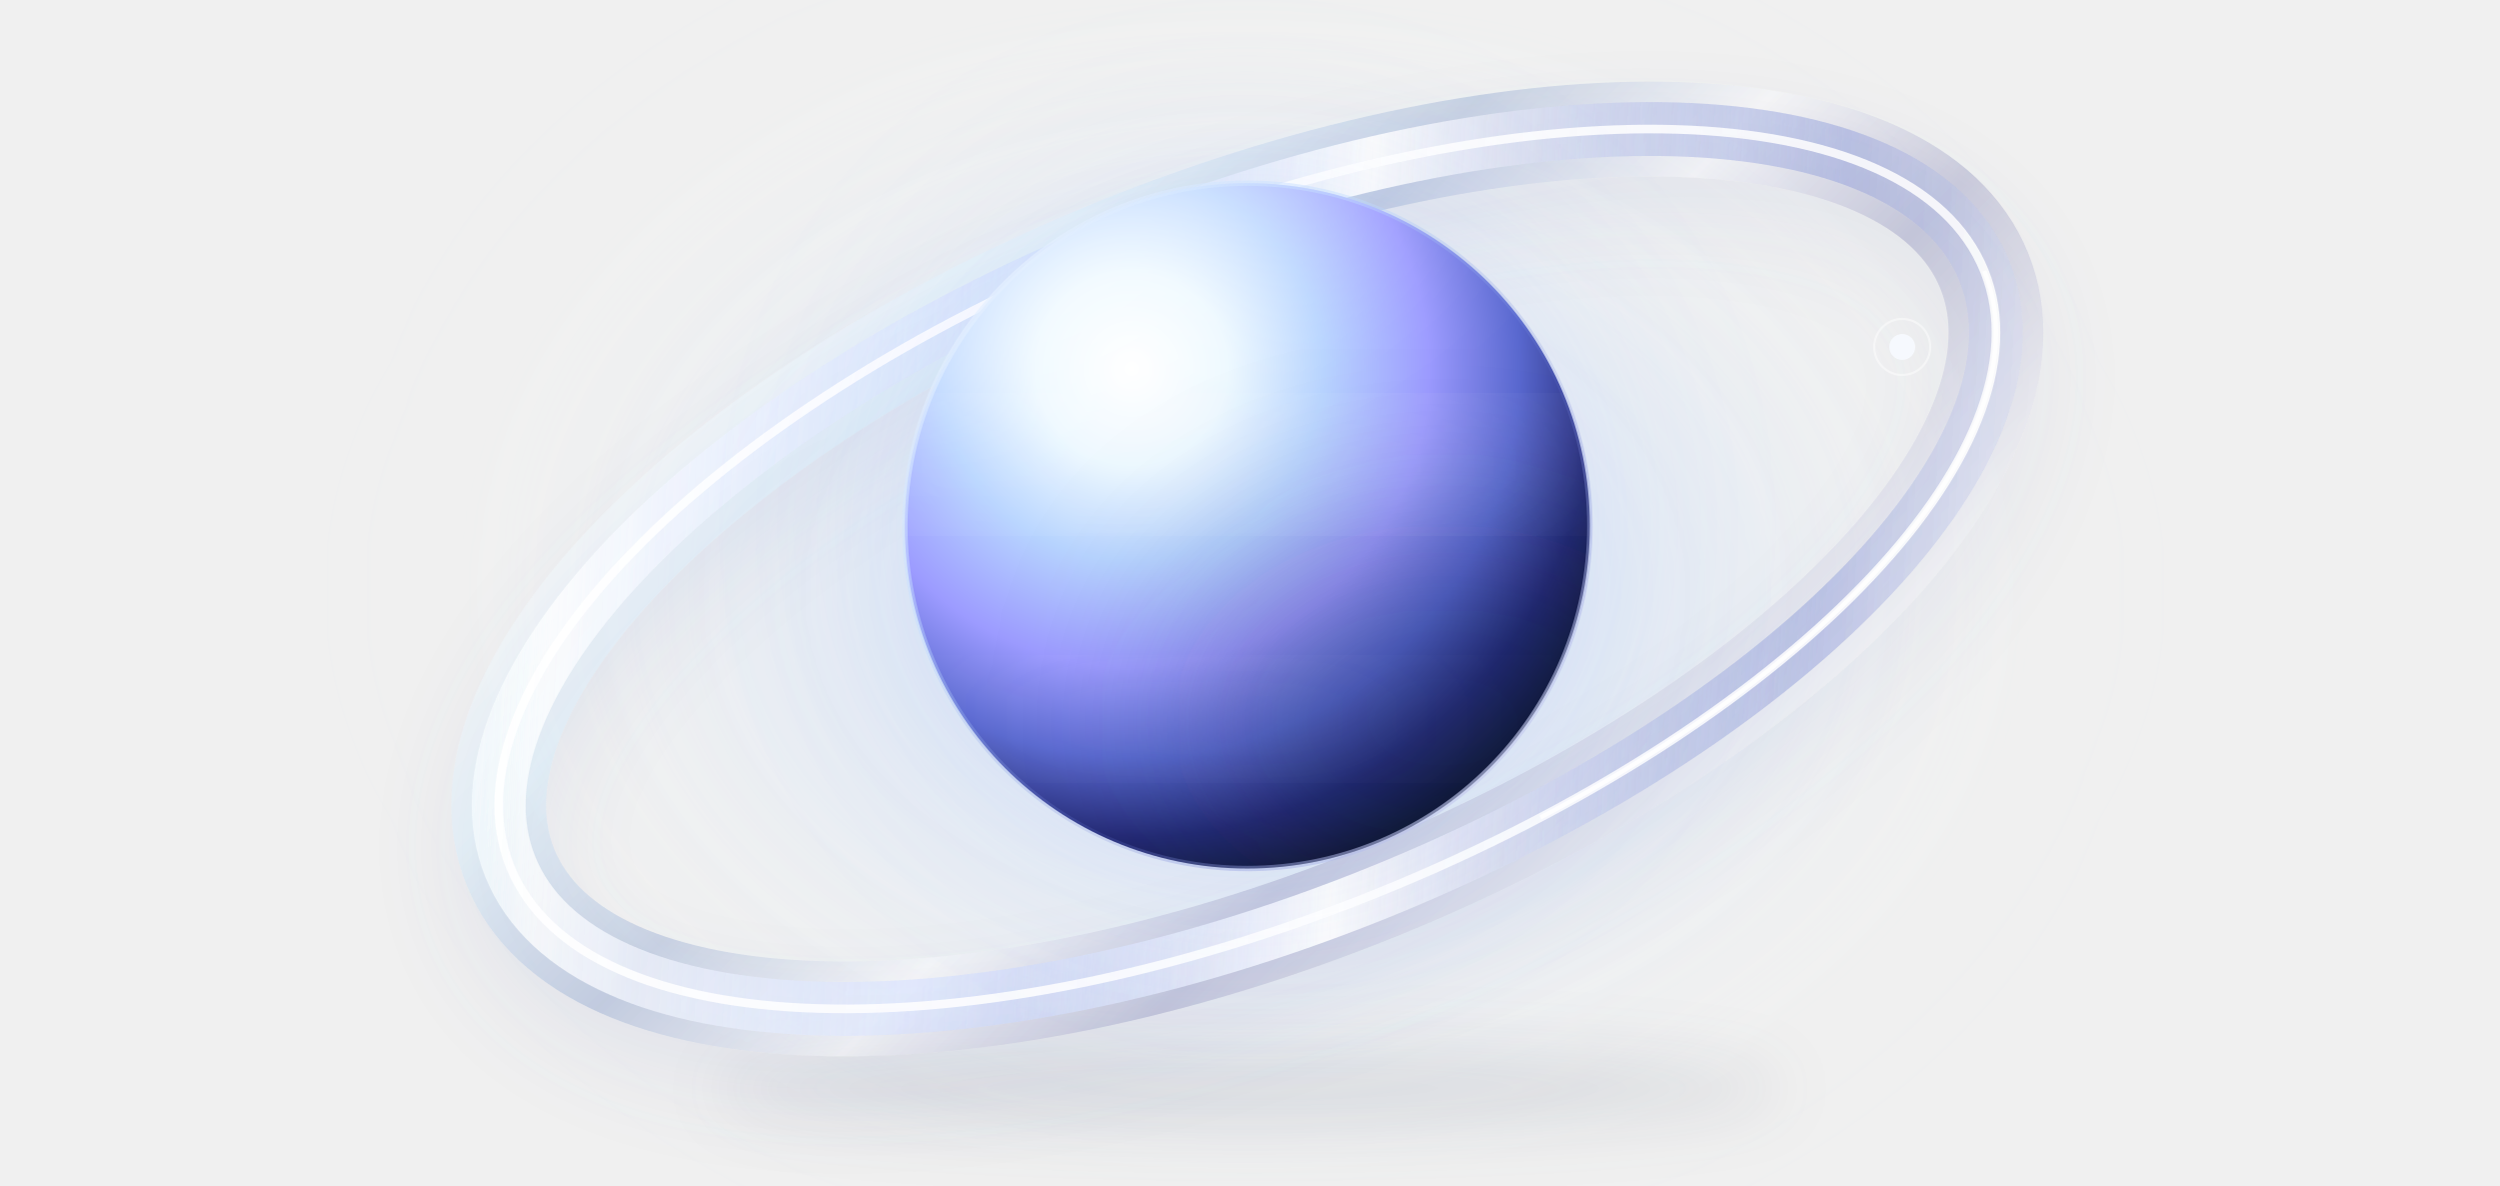
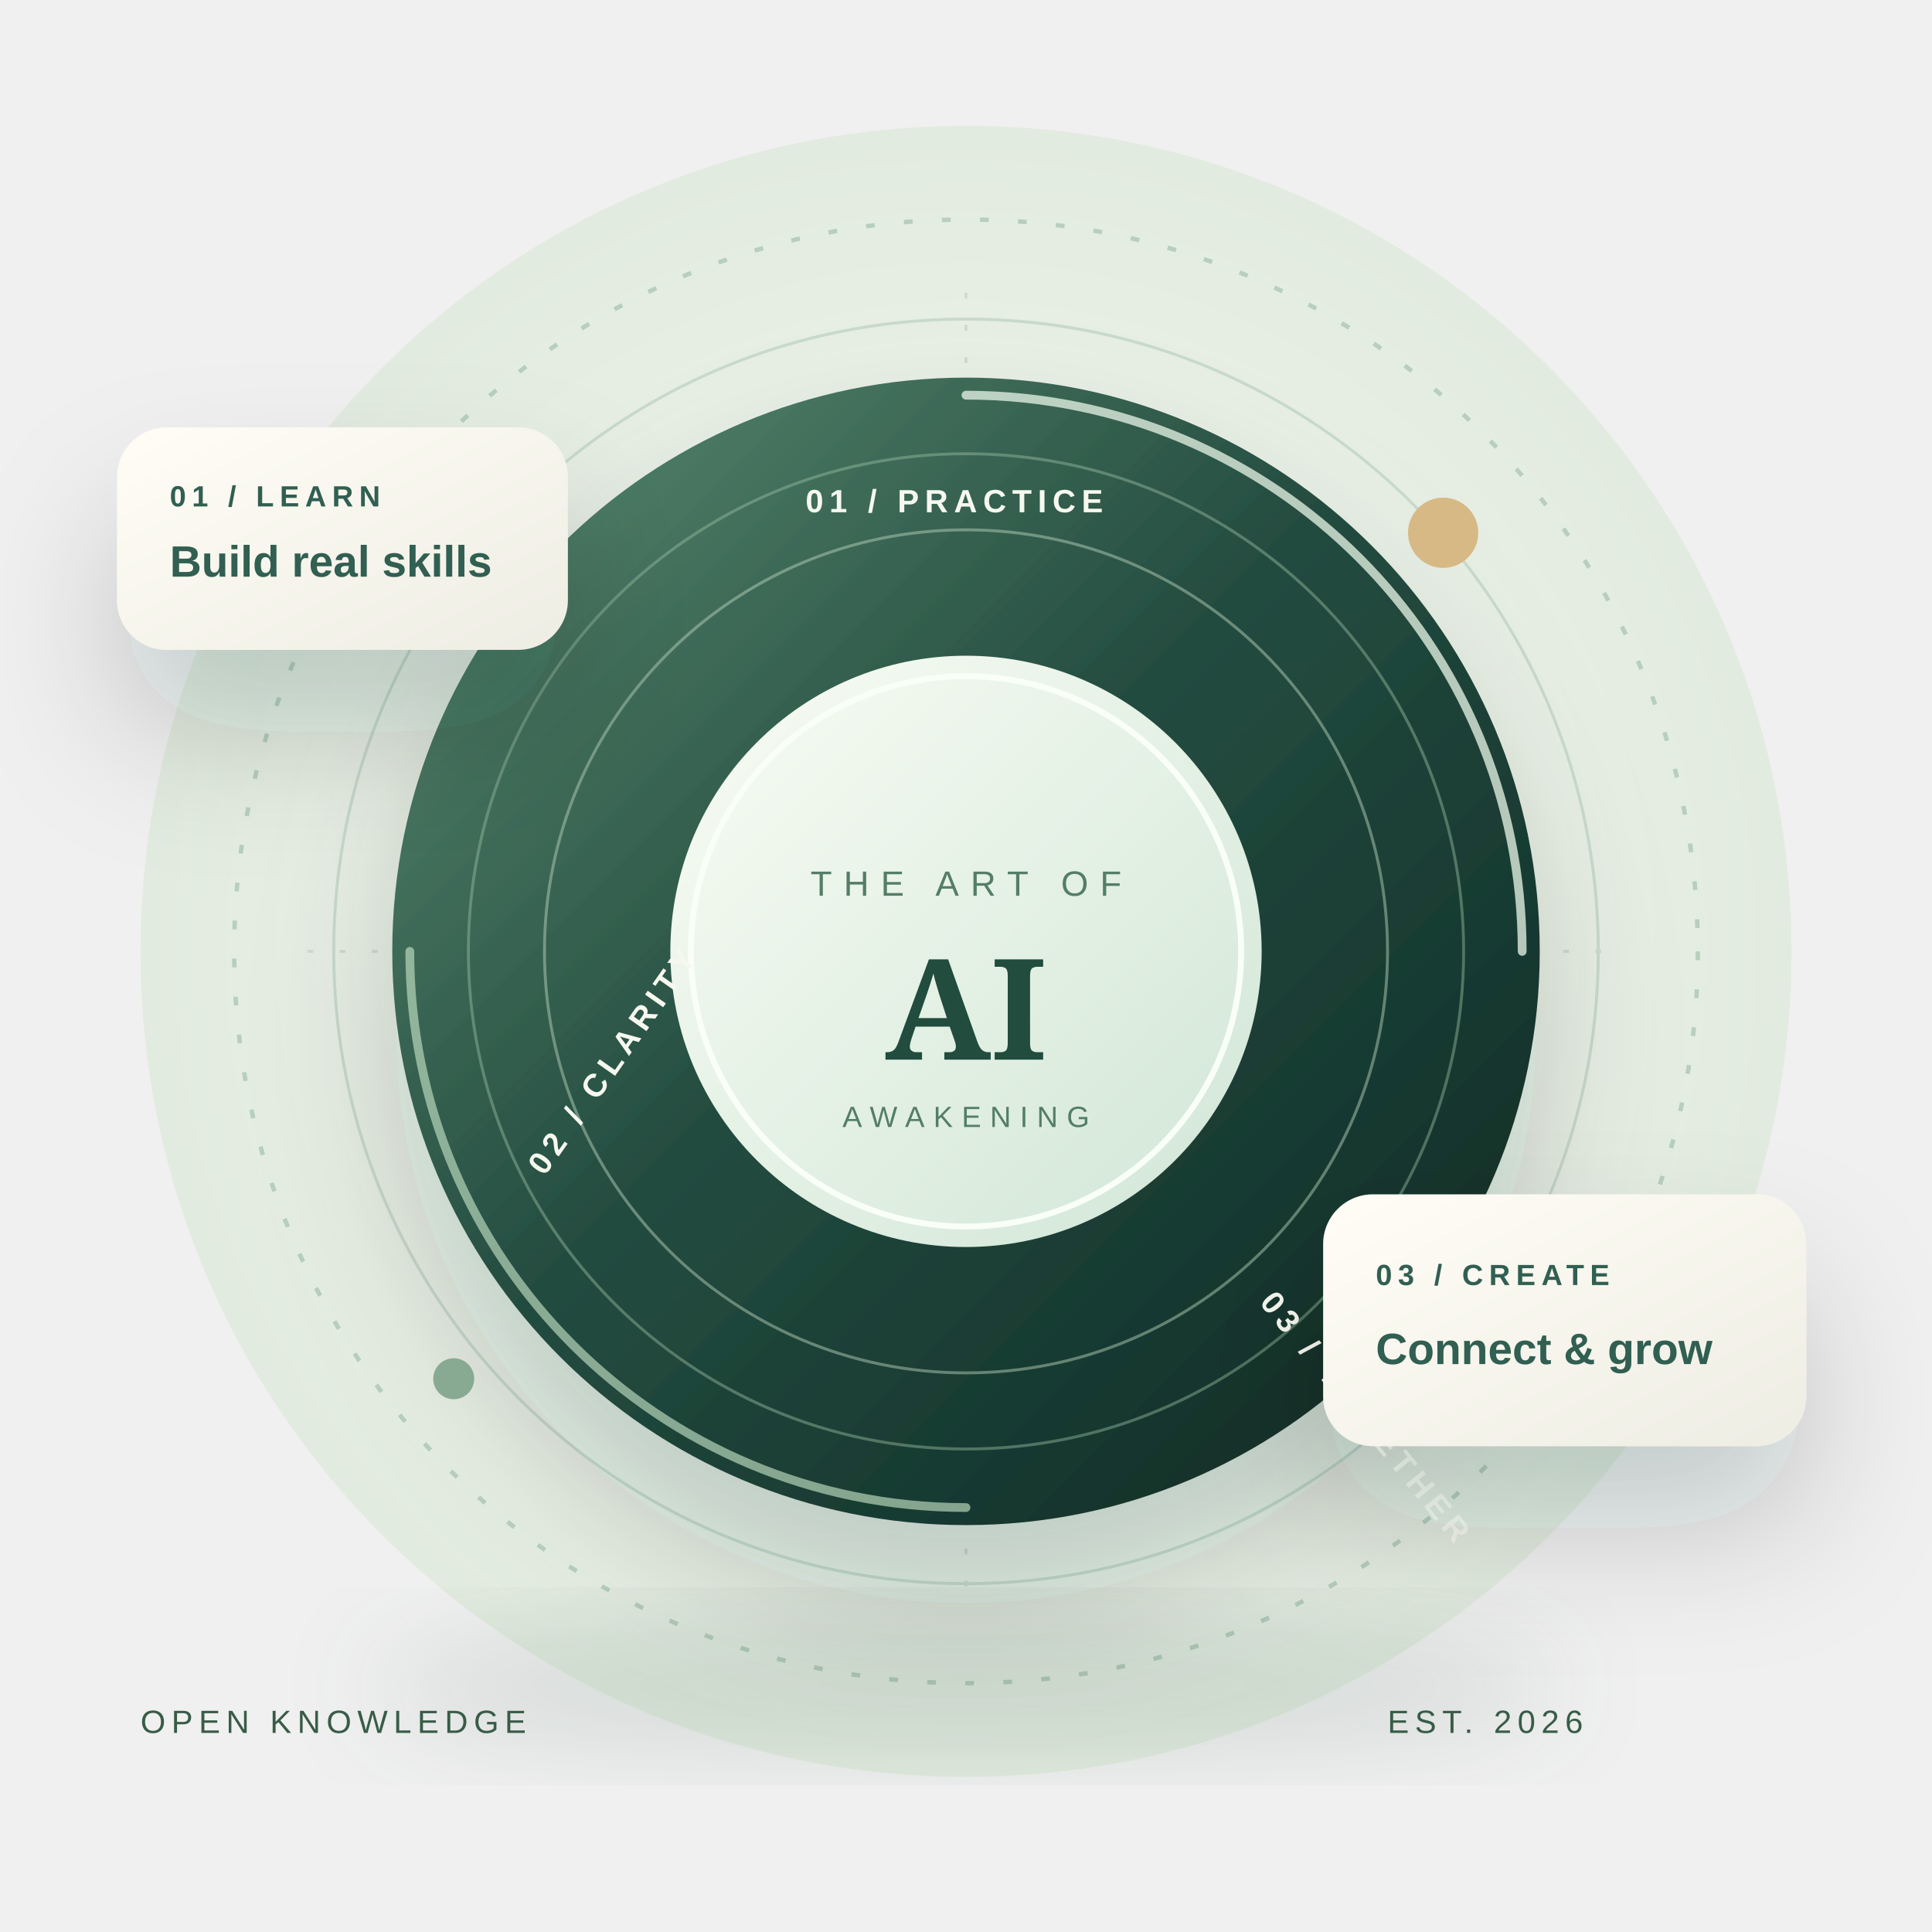
- <svg xmlns="http://www.w3.org/2000/svg" viewBox="0 0 1160 550" role="img" aria-labelledby="title desc">
+ <svg xmlns="http://www.w3.org/2000/svg" viewBox="0 0 660 660" role="img" aria-labelledby="title desc">
  <defs>
-     <radialGradient id="aura">
-       <stop offset="0" stop-color="#C0B8FF" stop-opacity=".56" />
-       <stop offset=".40" stop-color="#A8CCFF" stop-opacity=".38" />
-       <stop offset=".67" stop-color="#D4E8FF" stop-opacity=".21" />
-       <stop offset="1" stop-color="#fff" stop-opacity="0" />
+     <radialGradient id="bg">
+       <stop stop-color="#F8FBF5" />
+       <stop offset="1" stop-color="#E2EBDF" />
    </radialGradient>
-     <radialGradient id="sphere" cx="33%" cy="27%" r="78%">
-       <stop offset="0" stop-color="#fff" />
-       <stop offset=".18" stop-color="#ecf8ff" />
-       <stop offset=".36" stop-color="#b7d4ff" />
-       <stop offset=".56" stop-color="#9c9bff" />
-       <stop offset=".73" stop-color="#5968cf" />
-       <stop offset=".88" stop-color="#242a74" />
-       <stop offset="1" stop-color="#111833" />
-     </radialGradient>
-     <linearGradient id="rim" x1=".07" y1=".05" x2=".93" y2=".89" gradientUnits="objectBoundingBox">
-       <stop stop-color="#fff" />
-       <stop offset=".18" stop-color="#d3edff" />
-       <stop offset=".37" stop-color="#879ecb" />
-       <stop offset=".56" stop-color="#fafaff" />
-       <stop offset=".74" stop-color="#8b8dba" />
-       <stop offset="1" stop-color="#fff" />
+     <linearGradient id="deep" x1="0" y1="0" x2="1" y2="1">
+       <stop stop-color="#5D8F74" />
+       <stop offset=".46" stop-color="#244C40" />
+       <stop offset="1" stop-color="#0B2721" />
    </linearGradient>
-     <linearGradient id="ring" x1="100" y1="100" x2="930" y2="490" gradientUnits="userSpaceOnUse">
-       <stop stop-color="#d8f6ff" stop-opacity=".02" />
-       <stop offset=".2" stop-color="#fff" stop-opacity=".82" />
-       <stop offset=".44" stop-color="#cad8ff" stop-opacity=".56" />
-       <stop offset=".6" stop-color="#fff" stop-opacity=".98" />
-       <stop offset=".84" stop-color="#909ed9" stop-opacity=".53" />
-       <stop offset="1" stop-color="#fff" stop-opacity=".35" />
+     <linearGradient id="leaf" x1="0" y1="0" x2="1" y2="1">
+       <stop stop-color="#F9FCF4" />
+       <stop offset="1" stop-color="#D0E6D6" />
    </linearGradient>
-     <linearGradient id="light" x1="0" y1="0" x2="1" y2="1">
-       <stop stop-color="#fff" stop-opacity=".9" />
-       <stop offset=".35" stop-color="#bddaff" stop-opacity=".42" />
-       <stop offset=".62" stop-color="#6274d4" stop-opacity=".17" />
-       <stop offset="1" stop-color="#fff" stop-opacity=".9" />
+     <linearGradient id="paper" x1="0" y1="0" x2="1" y2="1">
+       <stop stop-color="#FFFDF5" />
+       <stop offset="1" stop-color="#EEEDE4" />
    </linearGradient>
-     <filter id="blur" x="-45%" y="-45%" width="190%" height="190%">
-       <feGaussianBlur stdDeviation="42" />
+     <filter id="sh" x="-60%" y="-60%" width="220%" height="220%">
+       <feDropShadow dx="0" dy="28" stdDeviation="24" flood-color="#15372D" flood-opacity=".18" />
    </filter>
-     <filter id="shadow" x="-70%" y="-70%" width="240%" height="240%">
-       <feGaussianBlur stdDeviation="15" />
+     <filter id="blur">
+       <feGaussianBlur stdDeviation="18" />
    </filter>
-     <filter id="glassShadow" x="-50%" y="-50%" width="200%" height="200%">
-       <feDropShadow dx="0" dy="20" stdDeviation="20" flood-color="#667dba" flood-opacity=".15" />
-     </filter>
-     <clipPath id="ball">
-       <circle cx="579" cy="244" r="159" />
-     </clipPath>
  </defs>
-   <ellipse cx="580" cy="505" rx="248" ry="20" fill="#29375a" opacity=".11" filter="url(#shadow)" />
-   <ellipse cx="578" cy="274" rx="368" ry="270" fill="url(#aura)" filter="url(#blur)" opacity=".85" />
-   <g fill="none" filter="url(#glassShadow)">
-     <ellipse cx="579" cy="264" rx="369" ry="162" transform="rotate(-22 579 264)" stroke="url(#rim)" stroke-width="44" opacity=".38" />
-     <ellipse cx="579" cy="264" rx="369" ry="162" transform="rotate(-22 579 264)" stroke="url(#ring)" stroke-width="25" opacity=".92" />
-     <ellipse cx="579" cy="264" rx="369" ry="162" transform="rotate(-22 579 264)" stroke="#fff" stroke-width="4" opacity=".85" />
+   <circle cx="330" cy="325" r="282" fill="url(#bg)" />
+   <circle cx="330" cy="325" r="250" fill="none" stroke="#B7CFBC" stroke-width="1.5" stroke-dasharray="3 10" />
+   <circle cx="330" cy="325" r="216" fill="none" stroke="#C8DACC" stroke-width="1" />
+   <path d="M105 325H555M330 100V550" stroke="#CDDCCC" stroke-width="1" stroke-dasharray="2 9" />
+   <ellipse cx="330" cy="576" rx="204" ry="28" fill="#224B3D" opacity=".12" filter="url(#blur)" />
+   <g filter="url(#sh)">
+     <circle cx="330" cy="325" r="196" fill="url(#deep)" />
+     <circle cx="330" cy="325" r="170" fill="none" stroke="#9BC0A3" stroke-opacity=".44" stroke-width="1" />
+     <circle cx="330" cy="325" r="144" fill="none" stroke="#BCD6BE" stroke-opacity=".47" stroke-width="1" />
+     <path d="M330 135C435 135 520 220 520 325" fill="none" stroke="#DDECDD" stroke-opacity=".8" stroke-width="3" stroke-linecap="round" />
+     <path d="M140 325C140 430 225 515 330 515" fill="none" stroke="#C1DFC2" stroke-opacity=".65" stroke-width="3" stroke-linecap="round" />
+     <circle cx="330" cy="325" r="101" fill="url(#leaf)" />
+     <circle cx="330" cy="325" r="94" fill="none" stroke="#F9FFF7" stroke-width="2" />
  </g>
-   <circle cx="579" cy="244" r="165" fill="#b3cbff" opacity=".13" filter="url(#blur)" />
-   <circle cx="579" cy="244" r="159" fill="url(#sphere)" />
-   <g clip-path="url(#ball)">
-     <ellipse cx="501" cy="127" rx="118" ry="54" transform="rotate(-27 501 127)" fill="#fff" opacity=".38" filter="url(#blur)" />
-     <ellipse cx="670" cy="335" rx="125" ry="91" fill="#0e1e55" opacity=".28" filter="url(#blur)" />
-     <path d="M383 233 C445 201 476 205 517 214 C604 233 642 183 727 203" stroke="#fff" opacity=".24" stroke-width="38" fill="none" filter="url(#blur)" />
-     <path d="M450 345 C510 305 603 312 665 349" stroke="#e9ebff" opacity=".18" stroke-width="24" fill="none" filter="url(#blur)" />
+   <text x="330" y="306" text-anchor="middle" font-size="12" font-family="Arial, sans-serif" letter-spacing="4" fill="#547E65">THE ART OF</text>
+   <text x="330" y="362" text-anchor="middle" font-size="48" font-family="Georgia,serif" font-weight="bold" fill="#214C3E">AI</text>
+   <text x="330" y="385" text-anchor="middle" font-size="10" font-family="Arial,sans-serif" letter-spacing="3" fill="#547E65">AWAKENING</text>
+   <g font-family="Arial, sans-serif" font-size="11" font-weight="600" fill="#F6F8EF" letter-spacing="2">
+     <text x="326" y="175" text-anchor="middle">01 / PRACTICE</text>
+     <text x="186" y="402" transform="rotate(-55 186 402)">02 / CLARITY</text>
+     <text x="430" y="445" transform="rotate(51 430 445)">03 / TOGETHER</text>
  </g>
-   <circle cx="579" cy="244" r="159" stroke="url(#light)" stroke-width="2.5" fill="none" />
-   <ellipse cx="579" cy="264" rx="369" ry="162" transform="rotate(-22 579 264)" fill="none" stroke="#fff" stroke-width="2" stroke-dasharray="600 1800" stroke-dashoffset="250" opacity=".85" />
-   <circle cx="883" cy="161" r="6" fill="#f7faff" opacity=".95" />
-   <circle cx="883" cy="161" r="13" stroke="#fff" opacity=".45" fill="none" />
+   <g filter="url(#sh)">
+     <rect x="40" y="146" width="154" height="76" rx="17" fill="url(#paper)" />
+     <rect x="452" y="408" width="165" height="86" rx="17" fill="url(#paper)" />
+   </g>
+   <g font-family="Arial, sans-serif" fill="#315F52">
+     <text x="58" y="173" font-size="10" font-weight="700" letter-spacing="2">01 / LEARN</text>
+     <text x="58" y="197" font-size="15" font-weight="600">Build real skills</text>
+     <text x="470" y="439" font-size="10" font-weight="700" letter-spacing="2">03 / CREATE</text>
+     <text x="470" y="466" font-size="15" font-weight="600">Connect &amp; grow</text>
+   </g>
+   <circle cx="493" cy="182" r="12" fill="#D7B985" />
+   <circle cx="155" cy="471" r="7" fill="#88AA92" />
+   <g fill="#385C47" font-family="Arial,sans-serif" font-size="11" letter-spacing="2">
+     <text x="48" y="592">OPEN KNOWLEDGE</text>
+     <text x="474" y="592">EST. 2026</text>
+   </g>
</svg>
